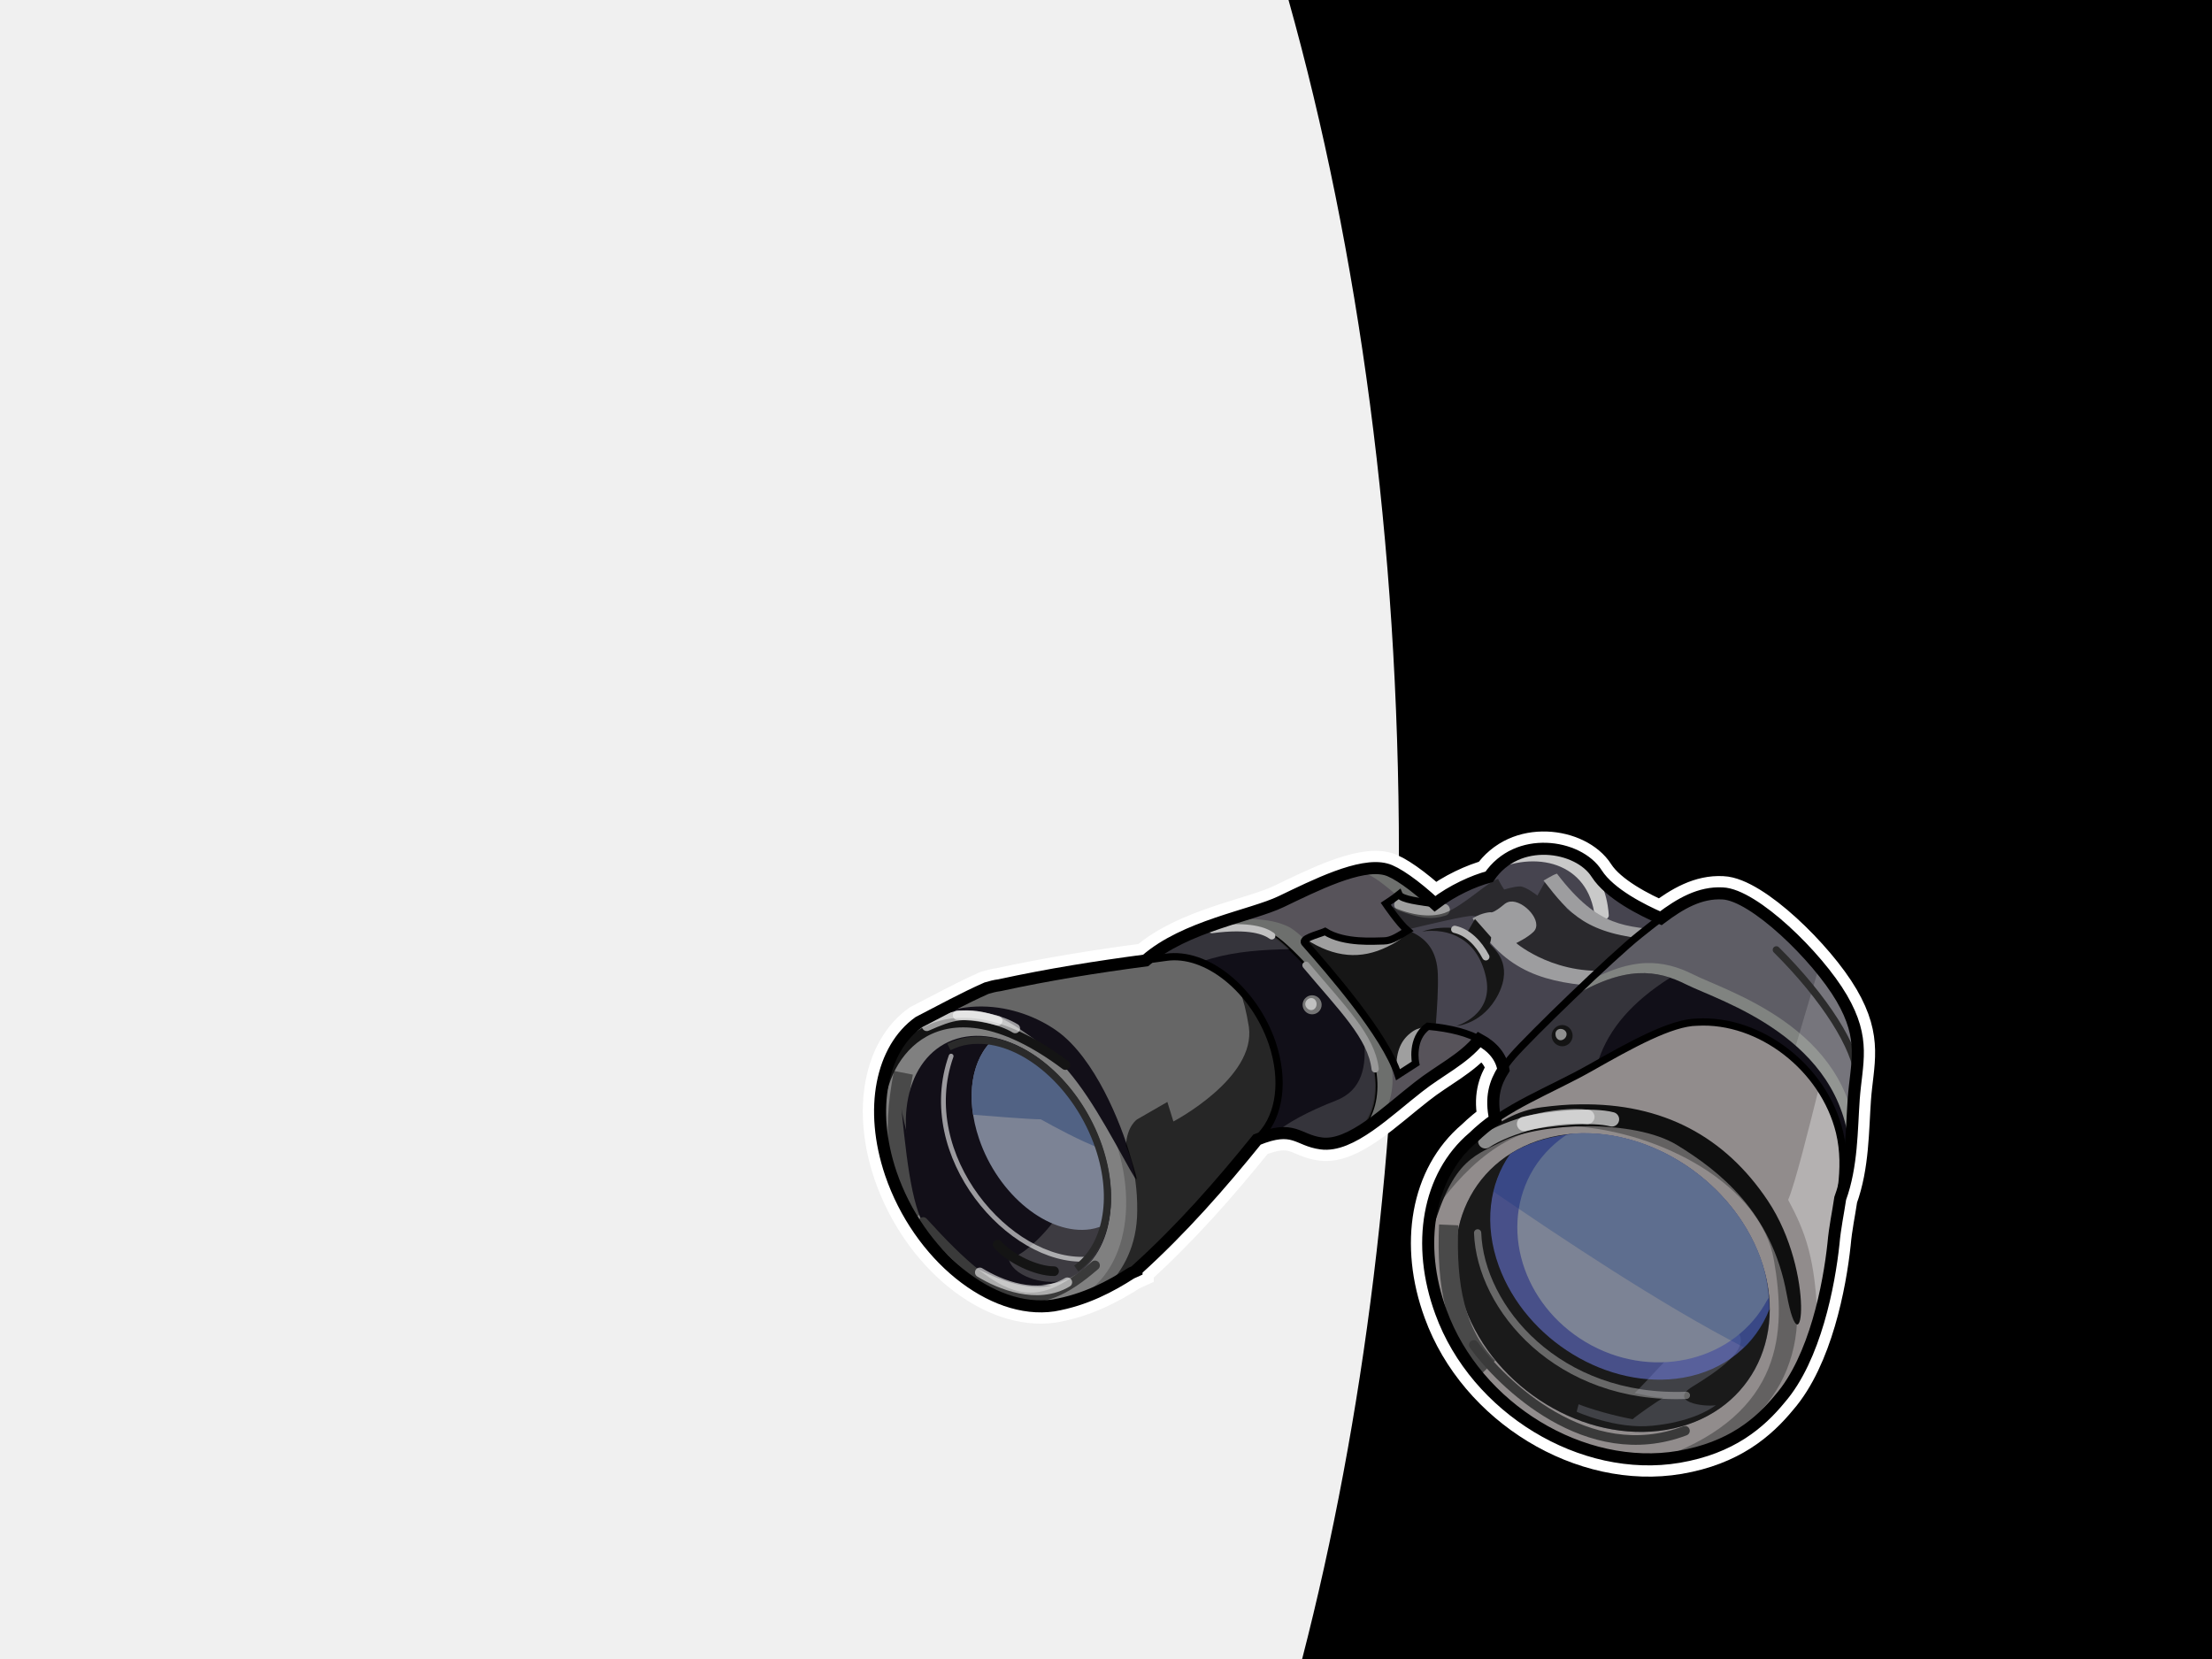
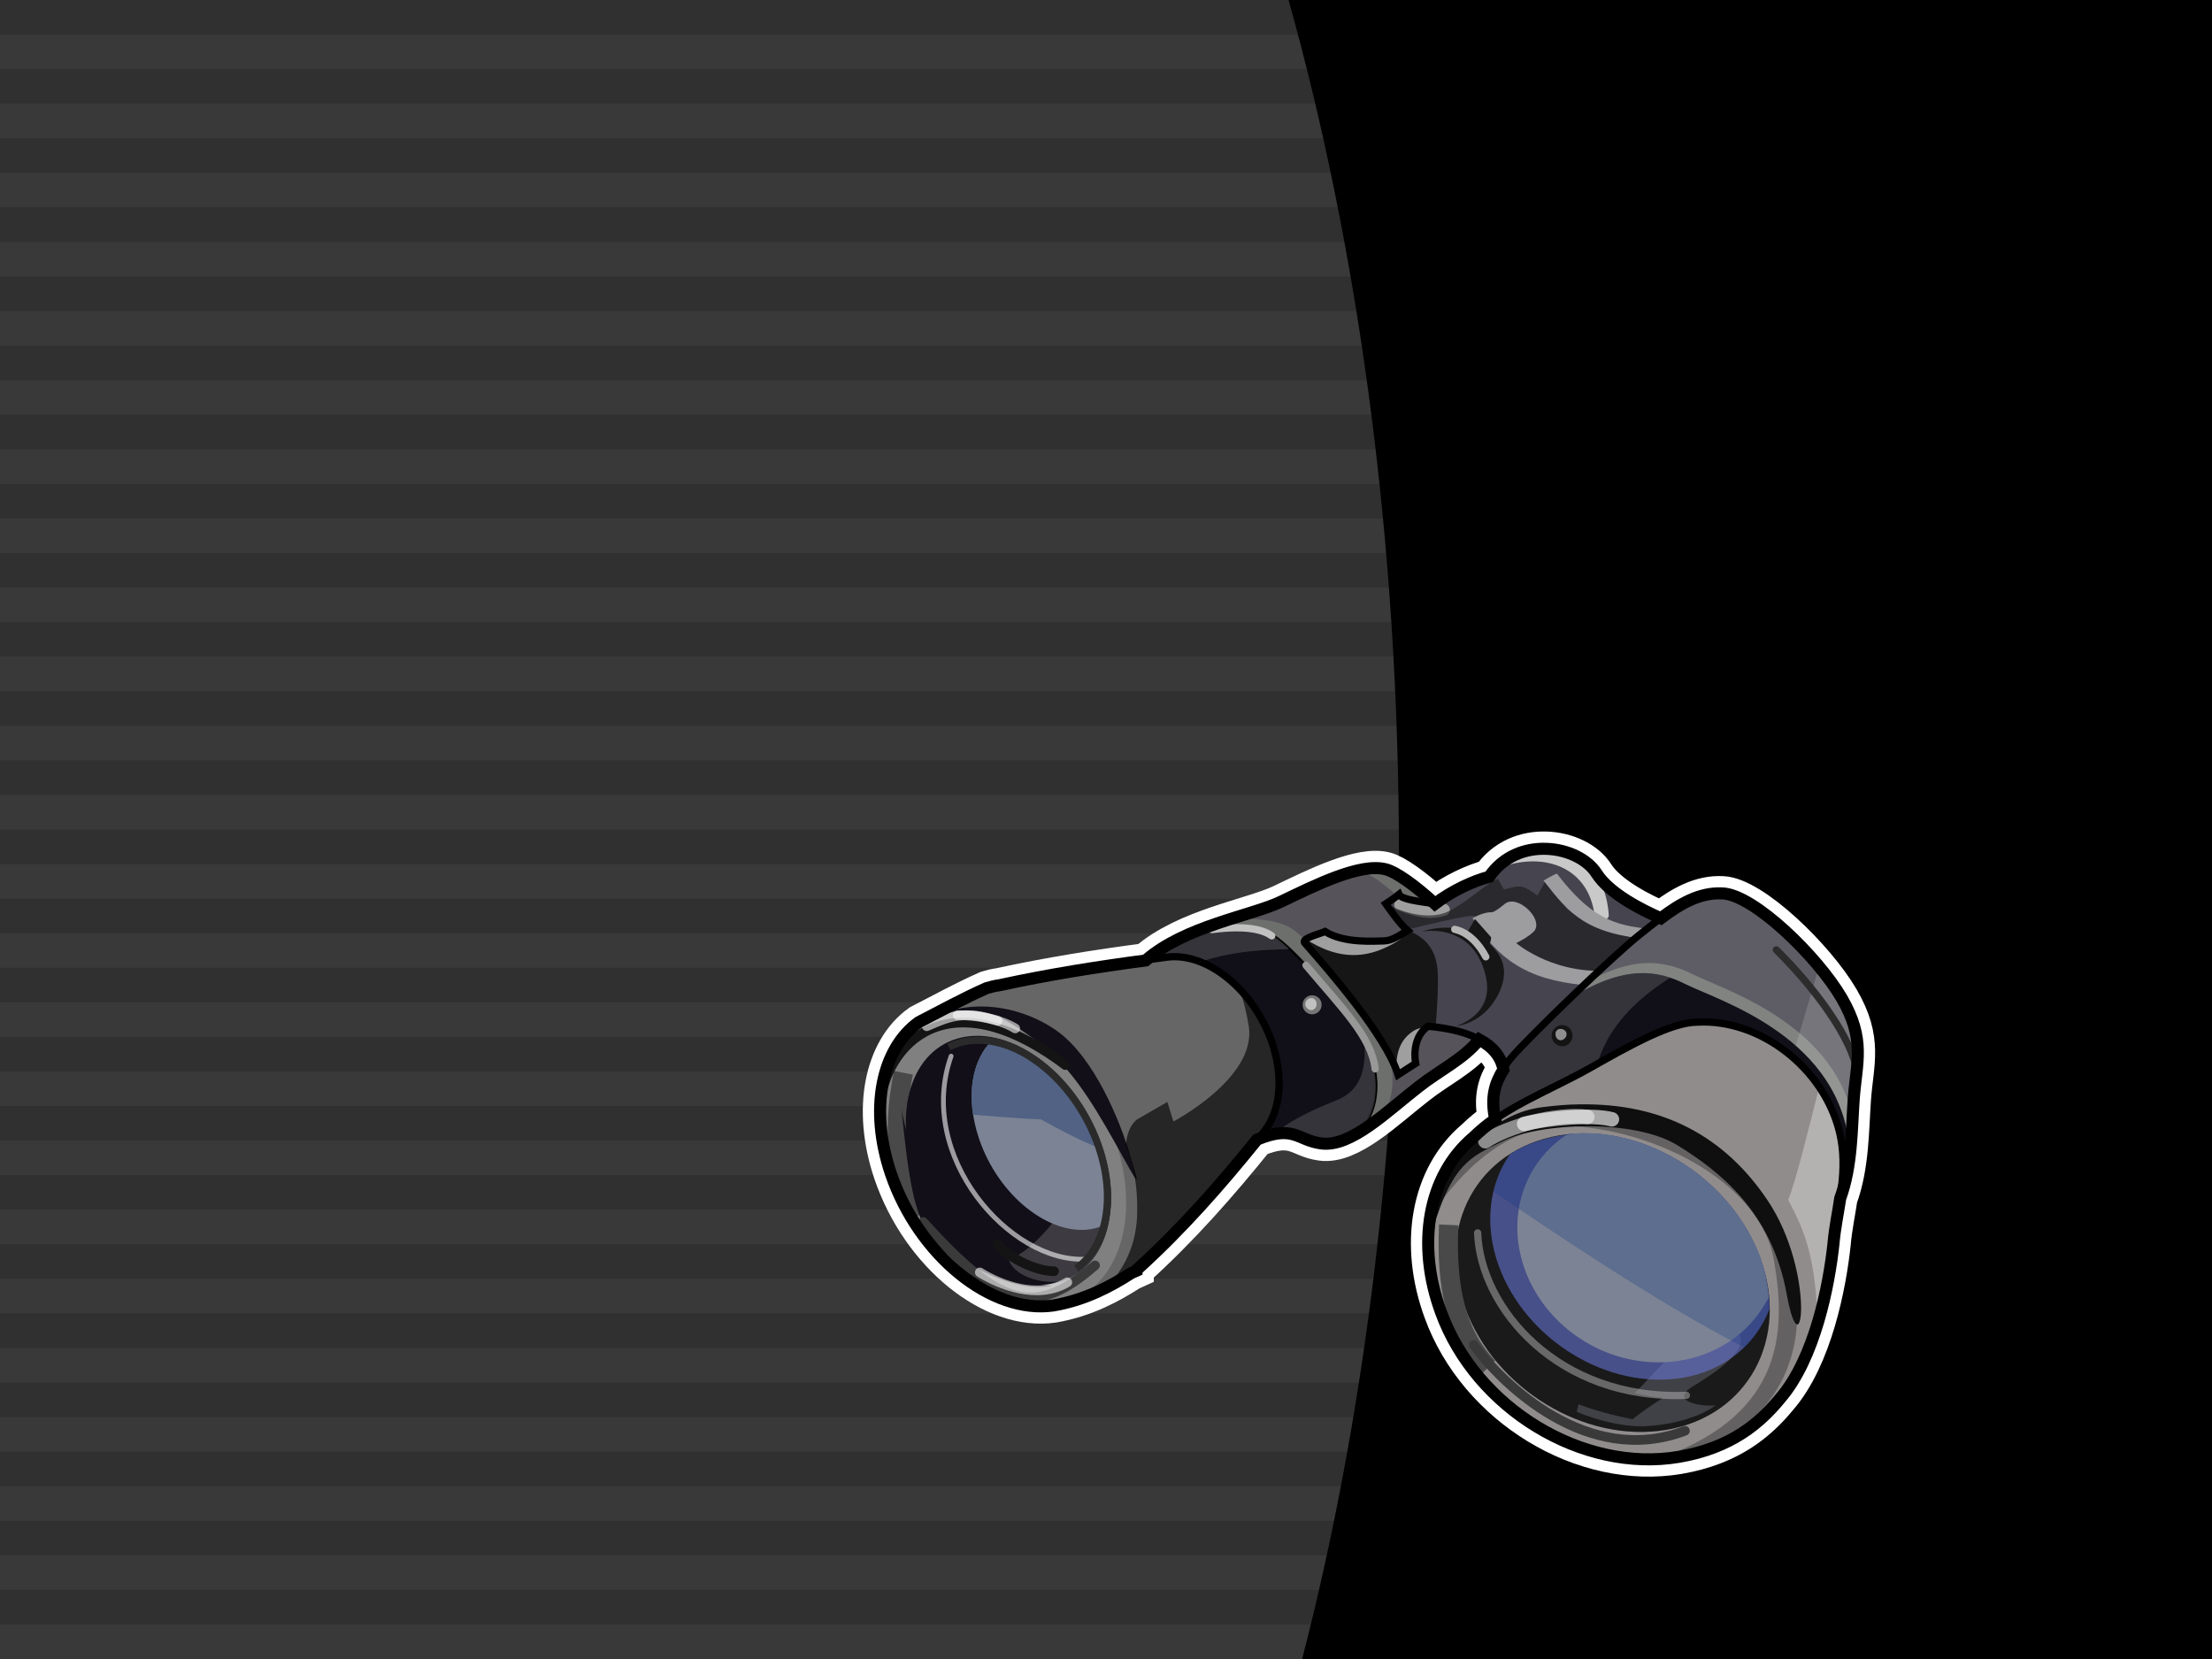
<svg xmlns="http://www.w3.org/2000/svg" version="1.1" width="100%" height="100%" viewBox="0 0 640 480" id="svg2383">
  <defs id="defs2385" />
+   <g style="opacity:0.8" id="splashbg">
+     <rect x="0" y="0" width="640" height="480" style="fill:black;fill-opacity:0.95;" />
+     <path d="M 0 0 L 0 10 L 640 10 L 640 0 L 0 0 z M 0 20 L 0 30 L 640 30 L 640 20 L 0 20 z M 0 40 L 0 50 L 640 50 L 640 40 L 0 40 z M 0 60 L 0 70 L 640 70 L 640 60 L 0 60 z M 0 80 L 0 90 L 640 90 L 640 80 L 0 80 z M 0 100 L 0 110 L 640 110 L 640 100 L 0 100 z M 0 120 L 0 130 L 640 130 L 640 120 L 0 120 z M 0 140 L 0 150 L 640 150 L 640 140 L 0 140 z M 0 160 L 0 170 L 640 170 L 640 160 L 0 160 z M 0 180 L 0 190 L 640 190 L 640 180 L 0 180 z M 0 200 L 0 210 L 640 210 L 640 200 L 0 200 z M 0 220 L 0 230 L 640 230 L 640 220 L 0 220 z M 0 240 L 0 250 L 640 250 L 640 240 L 0 240 z M 0 260 L 0 270 L 640 270 L 640 260 L 0 260 z M 0 280 L 0 290 L 640 290 L 640 280 L 0 280 z M 0 300 L 0 310 L 640 310 L 640 300 L 0 300 z M 0 320 L 0 330 L 640 330 L 640 320 L 0 320 z M 0 340 L 0 350 L 640 350 L 640 340 L 0 340 z M 0 360 L 0 370 L 640 370 L 640 360 L 0 360 z M 0 380 L 0 390 L 640 390 L 640 380 L 0 380 z M 0 400 L 0 410 L 640 410 L 640 400 L 0 400 z M 0 420 L 0 430 L 640 430 L 640 420 L 0 420 z M 0 440 L 0 450 L 640 450 L 640 440 L 0 440 z M 0 460 L 0 470 L 640 470 L 640 460 L 0 460 z " style="fill:black;" />
+   </g>
  <g id="layer2">
    <path d="m 372.812,0 c 20.265,72.365 31.938,156.943 31.938,247.312 0,84.341 -10.172,163.653 -28,232.688 L 640,480 640,0 372.812,0 z" id="rect2708" style="fill-rule:evenodd;stroke-width:1.5;marker-start:none;marker-mid:none;marker-end:none" />
    <g transform="matrix(6.975178,0,0,6.975178,233.8236,159.0977)" id="layer6">
      <path d="m 30.62,12.4 c -0.88,-0.03 -1.78,0.3 -2.37,1.16 -0.65,0.17 -1.53,0.57 -2.25,1.12 -0.83,-0.77 -1.63,-1.33 -2.04,-1.43 -1.06,-0.28 -2.94,0.67 -4.34,1.34 -1.23,0.59 -3.99,1.01 -5.62,2.44 -2.03,0.27 -4,0.58 -6.07,1.03 -0.18,0.02 -0.36,0.07 -0.53,0.12 -0.95,0.42 -1.88,0.93 -2.81,1.41 -1.54,1.1 -2.07,3.59 -1.16,6.28 1.16,3.4 4.18,5.85 6.75,5.47 1.33,-0.23 2.38,-0.8 3.22,-1.34 l 0.22,-0.1 0,-0.03 c 1.89,-1.71 3.48,-3.53 5,-5.41 1.54,-0.63 1.67,0.03 2.66,0.16 1.23,0.17 2.74,-1.34 4.03,-2.34 0.87,-0.69 1.87,-1.15 2.53,-1.97 0.57,0.31 0.91,0.73 1,1.25 -0.35,0.55 -0.54,1.16 -0.34,2.06 -0.32,0.22 -0.63,0.48 -0.91,0.75 -1.89,1.6 -2.37,4.45 -1.34,7.25 1.45,3.99 5.87,6.68 9.87,6 2.17,-0.37 3.36,-1.4 4.19,-2.41 1.46,-1.68 2.04,-4.74 2.22,-6.43 0.06,-0.68 0.19,-1.27 0.28,-1.88 0.49,-1.34 0.47,-2.85 0.56,-4.12 0.11,-1.51 0.51,-2.46 -0.5,-4.19 -1.01,-1.73 -3.65,-4.29 -4.94,-4.34 -0.94,-0.05 -1.75,0.42 -2.56,1.03 -0.78,-0.34 -2.12,-1.01 -2.66,-1.85 -0.38,-0.6 -1.21,-1 -2.09,-1.03 z" id="path3783" style="color:#000000;fill:none;stroke:#ffffff;stroke-width:1.434" />
      <g id="g3438">
        <path d="m 13.41,17.65 c 1.45,-1.96 4.8,-2.41 6.2,-3.08 1.4,-0.67 3.3,-1.62 4.36,-1.34 1.06,0.28 4.92,3.8 4.53,5.65 -0.39,1.84 -1.9,2.4 -3.19,3.41 -1.28,1 -2.79,2.51 -4.02,2.34 -1.23,-0.16 -1.12,-1.17 -4.08,0.56 -2.63,-3.3 -3.75,-7.43 -3.8,-7.54 z" id="p2478" style="fill:#57535a;fill-rule:evenodd" />
        <path d="m 18.18,15.31 c -0.23,0 -0.49,0 -0.78,0.03 -0.01,0 -0.02,0 -0.03,0 -1.45,0.46 -3.06,1.09 -3.97,2.31 0.06,0.11 1.14,4.03 3.63,7.28 0.27,-0.03 0.53,-0.06 0.81,-0.09 2.24,-1.18 2.32,-0.43 3.37,-0.25 0.06,0 0.14,0 0.19,0 0.21,-0.01 0.41,-0.03 0.6,-0.06 0.08,-0.02 0.16,-0.05 0.25,-0.07 0.49,-0.19 1.02,-0.54 1.53,-0.93 0.82,-1.15 0.46,-2.96 -0.38,-4.1 -1.28,-1.73 -2.88,-3.53 -3.5,-3.81 -0.31,-0.14 -0.77,-0.31 -1.72,-0.31 z" id="p3254" style="fill:#6d6f6d;fill-rule:evenodd" />
        <path d="m 17.5,15.65 c -0.35,0 -0.77,0.04 -1.25,0.1 -1.1,0.42 -2.18,1 -2.85,1.9 0.06,0.11 1.18,4.21 3.78,7.5 0.03,0 0.06,0 0.1,0 2.89,-1.67 2.78,-0.7 4,-0.53 0.42,0.06 0.9,-0.06 1.37,-0.31 0.01,-0.01 0.02,-0.02 0.03,-0.03 1.31,-1.07 1.02,-3.22 0.07,-4.5 -1.29,-1.74 -2.92,-3.54 -3.54,-3.82 -0.3,-0.14 -0.76,-0.31 -1.71,-0.31 z" id="p3251" style="fill:#110f18;fill-rule:evenodd;stroke:#000000;stroke-width:0.1" />
        <path d="m 17.5,15.65 c -0.35,0 -0.77,0.04 -1.25,0.1 -1.1,0.42 -2.18,1 -2.85,1.9 0.02,0.03 0.16,0.48 0.38,1.1 1.8,-1.93 4.01,-2.14 6.18,-2.19 -0.31,-0.29 -0.57,-0.52 -0.75,-0.6 -0.3,-0.14 -0.76,-0.31 -1.71,-0.31 z m 5.56,4.69 c 0.1,1.05 -0.06,2.07 -1.16,2.5 -1.18,0.46 -2.03,0.92 -2.65,1.44 0.97,-0.24 1.19,0.23 2.03,0.34 0.42,0.06 0.9,-0.06 1.37,-0.31 0.01,-0.01 0.02,-0.02 0.03,-0.03 1.14,-0.93 1.04,-2.66 0.38,-3.94 z" id="p3306" style="fill:#b9b9b9;fill-opacity:0.22;fill-rule:evenodd" />
        <path d="m 23.53,13.18 c -0.26,0 -0.54,0.08 -0.85,0.16 0.22,0.04 0.4,0.07 0.53,0.12 0.64,0.24 2.4,1.9 3.82,3.54 0.7,0.81 1.13,2.02 0.97,3.09 0.22,-0.34 0.39,-0.74 0.5,-1.22 0.39,-1.84 -3.47,-5.35 -4.54,-5.62 -0.13,-0.04 -0.28,-0.07 -0.43,-0.07 z" id="p3258" style="fill:#6d6f6d;fill-rule:evenodd" />
        <path d="m 16.75,15.75 c 1.58,-0.21 2.22,0.07 2.48,0.26" id="p3334" style="fill:none;stroke:#c1c1c1;stroke-width:0.3;stroke-linecap:round" />
        <path d="m 14.84,16.9 c -2.33,0.31 -4.55,0.64 -6.91,1.16 -0.18,0.02 -0.36,0.07 -0.53,0.12 -0.95,0.42 -1.88,0.93 -2.81,1.41 -1.54,1.1 -2.07,3.59 -1.16,6.28 1.16,3.4 4.18,5.85 6.75,5.47 1.33,-0.23 2.38,-0.8 3.22,-1.34 l 0.22,-0.1 0,-0.03 c 1.96,-1.78 3.61,-3.67 5.19,-5.62 0.74,-0.82 0.96,-2.23 0.44,-3.79 -0.76,-2.22 -2.73,-3.81 -4.41,-3.56 z" id="p2526" style="fill:#666666;fill-rule:evenodd" />
        <path d="m 12.74,24.49 c 1.16,3.4 0.01,6.47 -2.56,6.85 -2.57,0.38 -5.6,-2.06 -6.76,-5.47 -1.16,-3.4 -0.01,-6.46 2.56,-6.85 2.58,-0.38 5.6,2.07 6.76,5.47 l 0,0 z" id="p2514" style="fill:#808080;fill-rule:evenodd" />
        <path d="m 3.95,21.69 c -0.51,2.62 -0.23,4.51 0.78,5.8" id="p3342" style="fill:none;stroke:#494949;stroke-width:0.8" />
        <path d="m 12.19,24.74 c 0.96,2.84 0.01,5.39 -2.14,5.71 -2.14,0.32 -4.66,-1.72 -5.62,-4.56 -0.97,-2.83 -0.01,-5.38 2.13,-5.7 2.14,-0.32 4.66,1.72 5.63,4.55 l 0,0 z" id="p2519" style="fill:#120f18;fill-rule:evenodd" />
        <path d="m 12.53,27.15 c -0.93,0.08 -2.05,0.37 -2.1,0.35 -0.55,0.87 -1.66,1.92 -2.12,1.87 0.13,0.73 1.4,1.15 2.31,0.94 1.16,-0.44 1.83,-1.65 1.91,-3.16 z" id="p3352" style="fill:#959595;fill-opacity:0.33;fill-rule:evenodd" />
        <path d="m 7.71,20.28 c -0.92,0.8 -1.21,2.41 -0.62,4.15 0.79,2.33 2.87,4.01 4.62,3.75 0.26,-0.04 0.51,-0.13 0.72,-0.25 0.2,-0.93 0.15,-2.03 -0.25,-3.18 -0.79,-2.32 -2.62,-4.08 -4.43,-4.47 -0.01,-0.01 -0.03,0 -0.04,0 z" id="p2516" style="fill:#7c8395;fill-rule:evenodd" />
        <path d="m 7.71,20.28 c -0.74,0.65 -1.08,1.81 -0.87,3.15 0.61,0.05 2.34,0.19 2.81,0.19 0.61,0.34 1.6,0.88 2.56,1.25 -0.01,-0.04 -0.01,-0.08 -0.03,-0.12 -0.79,-2.32 -2.62,-4.08 -4.43,-4.47 -0.01,-0.01 -0.03,0 -0.04,0 z" id="p2552" style="fill:#516284;fill-rule:evenodd" />
        <path d="m 3.42,20.53 c 2.47,-2.36 5.34,-1.69 6.91,-0.57 1.57,1.13 2.64,3.82 3.03,5.17 0.4,1.35 0.45,1.41 -0.61,-0.5 C 11.68,22.72 10.78,21.31 9.38,20.3 7.97,19.29 6.46,18.11 3.42,20.53 z" id="p2558" style="fill:#120f18;fill-rule:evenodd" />
        <path d="m 3.87,23.17 c 0.28,2.92 0.56,4.49 1.18,5.22 0.62,0.73 3.26,2.53 5.06,2.13 C 7.92,30.36 7.13,29.54 5.39,27.55 4.6,26.65 3.87,23.33 3.87,23.17 z" id="p2560" style="fill:#120f18;fill-rule:evenodd" />
        <path d="m 2.97,23.05 c 0.23,-2.47 2.75,-5.39 7.7,-1.68" id="p2566" style="fill:none;stroke:#141414;stroke-width:0.4;stroke-linecap:round" />
        <path d="m 4.77,27.88 c 3.26,3.6 4.66,3.94 7.13,1.8" id="p3339" style="fill:none;stroke:#3a3a3a;stroke-width:0.4;stroke-linecap:round" />
        <path d="M 4.92,19.76 C 5.97,19.3 6.48,19.12 7.86,19.53" id="p3344" style="fill:none;stroke:#f9f9f9;stroke-width:0.4;stroke-linecap:round;stroke-opacity:0.6" />
        <path d="m 6.2,19.3 c 0.88,0 1.8,0.19 2.39,0.55" id="p3347" style="fill:none;stroke:#f9f9f9;stroke-width:0.4;stroke-linecap:round;stroke-opacity:0.6" />
        <path d="m 7.12,29.97 c 0.83,0.51 2.39,1.15 3.63,0.41" id="p3349" style="fill:none;stroke:#f9f9f9;stroke-width:0.4;stroke-linecap:round;stroke-opacity:0.6" />
        <path d="m 5.93,21 c -1.47,4.14 2.44,8.6 5.6,8.42" id="p3358" style="fill:none;stroke:#f9f9f9;stroke-width:0.2;stroke-linecap:round;stroke-opacity:0.6" />
        <path d="m 7.86,28.82 c 0.55,0.6 1.61,1.1 2.34,1.1" id="p3361" style="fill:none;stroke:#141414;stroke-width:0.4;stroke-linecap:round" />
        <path d="m 11.12,29.81 c 1.24,-0.89 1.67,-2.87 0.94,-5.03 C 11.19,22.22 9,20.31 7.03,20.34 c -0.14,0 -0.28,0.01 -0.41,0.03 -0.28,0.04 -0.54,0.13 -0.78,0.25" id="p3364" style="fill:none;stroke:#2a2a2a;stroke-width:0.3" />
        <path d="m 17.9,18.25 c 0.15,0.41 0.28,0.9 0.38,1.53 0.31,2.13 -3.13,3.93 -3.13,3.93 L 14.9,22.9 13.65,23.62 c 0,0 -0.42,0.26 -0.47,1.09 -0.05,-0.05 0.49,0.85 0.47,2.72 -0.01,1.44 -0.58,2.44 -1.28,3.16 C 12.74,30.4 13.09,30.2 13.4,30 l 0.22,-0.1 0,-0.03 c 1.96,-1.78 3.61,-3.67 5.19,-5.62 0.74,-0.82 0.96,-2.23 0.44,-3.79 -0.3,-0.86 -0.78,-1.61 -1.35,-2.21 z" id="p3369-9" style="fill-opacity:0.63;fill-rule:evenodd" />
        <path d="m 20.65,17.23 c 1.5,1.79 2.71,2.96 2.87,4.3" id="p3331" style="fill:none;stroke:#989898;stroke-width:0.3;stroke-linecap:round" />
        <path d="m 19.71,17.51 a 0.395,0.395 0 1 1 -0.79,0 0.395,0.395 0 1 1 0.79,0 z" transform="translate(1.59,1.36)" id="p3338-3" style="fill:#767676;fill-rule:evenodd" />
        <path d="m 20.87,18.59 c -0.13,0 -0.25,0.12 -0.25,0.25 0,0.13 0.12,0.25 0.25,0.25 0.13,0 0.22,-0.12 0.22,-0.25 0,-0.13 -0.09,-0.25 -0.22,-0.25 z" id="p3340" style="fill:#c1c1c1;fill-rule:evenodd" />
        <path d="m 14.84,16.9 c -2.33,0.31 -4.55,0.64 -6.91,1.16 -0.18,0.02 -0.36,0.07 -0.53,0.12 -0.95,0.42 -1.88,0.93 -2.81,1.41 -1.54,1.1 -2.07,3.59 -1.16,6.28 1.16,3.4 4.18,5.85 6.75,5.47 1.33,-0.23 2.38,-0.8 3.22,-1.34 l 0.22,-0.1 0,-0.03 c 1.96,-1.78 3.61,-3.67 5.19,-5.62 0.74,-0.82 0.96,-2.23 0.44,-3.79 -0.76,-2.22 -2.73,-3.81 -4.41,-3.56 z" id="p3375" style="fill:none;stroke:#000000;stroke-width:0.3" />
      </g>
      <g id="g3298">
        <path d="m 20.63,16.34 0,0 c 0.94,1.07 3.33,3.8 3.84,5.43 0.26,-0.17 0.73,-0.47 0.73,-0.47 0,0 -0.22,-1.03 0.51,-1.54 1.92,0.17 2.95,0.81 3.12,1.79 1.92,-1.83 4.95,-4.1 4.95,-4.1 l -0.21,-0.12 2.39,-1.8 c 0,0 -2.48,-0.9 -3.25,-2.09 -0.76,-1.2 -3.28,-1.58 -4.48,0.13 -0.64,0.17 -1.5,0.55 -2.22,1.11 -0.6,-0.09 -1.41,-0.17 -1.5,-0.39 -0.21,0.17 -0.55,0.39 -0.55,0.39 0,0 0.55,0.81 0.9,1.11 -0.35,0.21 -0.65,0.43 -0.99,0.43 -0.34,0 -1.62,0.12 -2.43,-0.39 -0.3,0.13 -1.07,0.3 -0.81,0.51 z" id="p3274" style="fill:#46444f;fill-rule:evenodd" />
        <path d="m 30.62,12.4 c -0.77,-0.03 -1.57,0.24 -2.16,0.88 1.9,-0.85 4.07,-0.22 4.19,2.18 0.56,-0.07 0.56,-0.28 0.56,-0.28 0,0 -0.02,-1.21 -0.75,-2.03 C 32.45,13.14 32.44,13.13 32.43,13.12 32.41,13.09 32.37,13.05 32.34,13.03 32.31,13 32.28,12.99 32.25,12.96 31.82,12.64 31.23,12.42 30.62,12.4 z" id="p3288" style="fill:#c9c9c9;fill-rule:evenodd" />
        <path d="m 24.56,14.72 c 0.85,0.31 1.27,0.38 1.81,0.21" id="p3294" style="fill:none;stroke:#9f9f9f;stroke-width:0.5;stroke-linecap:round" />
        <path d="m 28.62,13.65 c -0.36,0.06 -1.46,1.14 -2.22,1.41 -0.62,0.22 -1.51,0.09 -2.44,-0.38 0,0 0.54,0.75 0.88,1.07 0.9,-0.21 2.45,-0.59 2.75,-0.57 0.39,0.03 1.53,1.44 1.53,1.44 l 2.75,1.03 1.5,0.13 c 0.08,-0.06 0.41,-0.32 0.41,-0.32 l -0.22,-0.12 1.81,-1.38 c -1.79,0.26 -3.72,-0.83 -3.91,-1.09 -0.21,-0.3 -0.9,-1.09 -0.9,-1.09 l -0.31,0.56 c 0,0 -0.48,-0.38 -0.72,-0.38 -0.25,0 -0.66,0.13 -0.66,0.13 0,0 -0.19,-0.29 -0.25,-0.44 z" id="p3276" style="fill:#161616;fill-opacity:0.59;fill-rule:evenodd" />
        <path d="m 29.12,14.59 c -0.08,0.01 -0.15,0.04 -0.22,0.09 -0.51,0.43 -0.59,0.35 -0.59,0.35 0,0 -0.33,0 -0.75,0.25 1.38,2.3 3.08,2.68 5.37,2.84 0.3,-0.23 0.85,-0.66 0.85,-0.66 L 33.65,17.4 c -2.57,0.38 -4.28,-1.09 -4.28,-1.09 0,0 0.48,-0.23 0.72,-0.47 0.42,-0.42 -0.41,-1.32 -0.97,-1.25 z" id="p3243" style="fill:#9d9d9f;fill-rule:evenodd" />
        <path d="m 31.06,13.43 c -0.21,0.06 -0.56,0.31 -0.56,0.28 1.1,1.42 1.78,2.23 4.59,2.47 l 0.5,-0.37 c -1.65,-0.23 -2.77,-0.07 -4.53,-2.38 z" id="p3245" style="fill:#9d9d9f;fill-rule:evenodd" />
        <path d="m 24.84,15.78 c -0.33,0.2 -0.64,0.43 -0.97,0.43 -0.34,0 -1.63,0.14 -2.44,-0.37 -0.3,0.13 -1.07,0.29 -0.81,0.5 0.94,1.07 3.33,3.81 3.84,5.44 0.26,-0.17 0.72,-0.47 0.72,-0.47 0,0 -0.19,-1.05 0.53,-1.56 0.11,0 0.21,0.01 0.32,0.03 0.06,-0.8 0.11,-1.57 0.09,-2.16 -0.03,-1 -0.47,-1.53 -1.25,-1.84 -0.01,-0.01 -0.02,0 -0.03,0 z" id="p3247" style="fill:#161616;fill-rule:evenodd" />
        <path d="m 21.43,15.84 c -0.2,0.09 -0.61,0.18 -0.78,0.31 1.19,0.77 2.28,0.85 3.38,0.31 0.58,-0.28 0.74,-0.47 0.72,-0.59 -0.29,0.18 -0.58,0.34 -0.88,0.34 -0.34,0 -1.63,0.14 -2.44,-0.37 z" id="p3262" style="fill:#9f9f9f;fill-rule:evenodd" />
        <path d="m 25.53,19.81 c -0.19,0.02 -0.37,0.09 -0.53,0.22 -0.46,0.35 -0.63,0.87 -0.6,1.62 0.02,0.04 0.05,0.09 0.06,0.13 0.26,-0.17 0.72,-0.47 0.72,-0.47 0,0 -0.17,-0.98 0.47,-1.5 -0.04,0 -0.08,-0.01 -0.12,0 z" id="p3264" style="fill:#9f9f9f;fill-rule:evenodd" />
        <path d="m 25.46,15.83 c 1.08,-0.15 2.29,0.27 2.65,1.87 0.37,1.6 -1.23,2.05 -1.23,2.05 0,0 1.11,-0.06 1.75,-1.32 0.63,-1.27 -0.18,-1.88 -0.36,-2.09 0.06,-0.12 0.06,-0.27 0.06,-0.27 l -0.67,-0.76 -0.3,0.52 c 0,0 -0.76,-0.36 -1.9,0 z" id="p3282" style="fill:#161616;fill-rule:evenodd" />
        <path d="m 26.82,15.74 c 0.54,0.12 0.99,0.57 1.29,1.14" id="p3285" style="fill:none;stroke:#b6b6b6;stroke-width:0.3;stroke-linecap:round" />
        <path d="m 20.63,16.34 0,0 c 0.94,1.07 3.33,3.8 3.84,5.43 0.26,-0.17 0.73,-0.47 0.73,-0.47 0,0 -0.22,-1.03 0.51,-1.54 1.92,0.17 2.95,0.81 3.12,1.79 1.92,-1.83 4.95,-4.1 4.95,-4.1 l -0.21,-0.12 2.39,-1.8 c 0,0 -2.48,-0.9 -3.25,-2.09 -0.76,-1.2 -3.28,-1.58 -4.48,0.13 -0.64,0.17 -1.5,0.55 -2.22,1.11 -0.6,-0.09 -1.41,-0.17 -1.5,-0.39 -0.21,0.17 -0.55,0.39 -0.55,0.39 0,0 0.55,0.81 0.9,1.11 -0.35,0.21 -0.65,0.43 -0.99,0.43 -0.34,0 -1.62,0.12 -2.43,-0.39 -0.3,0.13 -1.07,0.3 -0.81,0.51 z" id="p2439" style="fill:none;stroke:#000000;stroke-width:0.3" />
      </g>
      <g id="g3469">
        <path d="m 28.72,24.35 c -0.61,-1.67 -0.22,-2.51 0.5,-3.35 0.73,-0.84 4.14,-4.14 5.26,-5.03 1.12,-0.89 2.18,-1.79 3.46,-1.73 1.29,0.05 3.92,2.62 4.92,4.36 1.01,1.73 0.62,2.68 0.5,4.19 -0.11,1.51 -0.05,3.35 -0.89,4.86 -0.84,1.51 -13.64,-3.13 -13.75,-3.3 z" id="p2476" style="fill:#5e5d65;fill-rule:evenodd" />
        <path d="m 34.71,17.14 c -0.78,0.04 -1.7,0.34 -2.81,1.03 -1.05,1.01 -2.06,2 -2.41,2.41 -0.73,0.84 -1.11,1.67 -0.5,3.34 0.11,0.17 12.91,4.83 13.75,3.32 0.46,-0.83 0.65,-1.77 0.75,-2.69 -0.33,-4.75 -5.37,-6.23 -6.78,-6.94 -0.62,-0.31 -1.25,-0.5 -2,-0.47 z" id="p3413" style="fill:#808380;fill-rule:evenodd" />
        <path d="M 41.93,17.31 38.9,27.56 c 1.84,0.4 3.3,0.56 3.56,0.09 0.84,-1.51 0.8,-3.36 0.91,-4.87 0.11,-1.51 0.51,-2.46 -0.5,-4.19 -0.23,-0.4 -0.57,-0.84 -0.94,-1.28 z" id="p3417" style="fill:#f0f0f0;fill-opacity:0.17;fill-rule:evenodd" />
        <path d="m 40.16,16.59 0,0 c 2.01,2 3.32,4.07 3.39,5.32" id="p3422-6" style="fill:none;stroke:#2c2c2c;stroke-width:0.3;stroke-linecap:round" />
        <path d="m 34.43,17.56 c -0.77,0.04 -1.69,0.34 -2.81,1.03 -1.05,1.01 -2.05,2 -2.41,2.41 -0.72,0.83 -1.11,1.66 -0.5,3.34 0.12,0.17 12.92,4.82 13.75,3.31 0.46,-0.83 0.66,-1.76 0.75,-2.69 -0.33,-4.74 -5.37,-6.23 -6.78,-6.93 -0.62,-0.31 -1.24,-0.51 -2,-0.47 z" id="p3407-1" style="fill:#110f18;fill-rule:evenodd" />
        <path d="m 34.43,17.56 c -0.77,0.04 -1.69,0.34 -2.81,1.03 -1.05,1.01 -2.05,2 -2.41,2.41 -0.72,0.83 -1.11,1.66 -0.5,3.34 0.04,0.06 1.82,0.75 4.07,1.5 -0.79,-3.73 -0.18,-6.08 2.97,-8.09 -0.41,-0.14 -0.84,-0.22 -1.32,-0.19 z" id="p3425" style="fill:#b9b9b9;fill-opacity:0.22;fill-rule:evenodd" />
        <path d="m 28.72,24.35 c -0.61,-1.67 -0.22,-2.51 0.5,-3.35 0.73,-0.84 4.14,-4.14 5.26,-5.03 1.12,-0.89 2.18,-1.79 3.46,-1.73 1.29,0.05 3.92,2.62 4.92,4.36 1.01,1.73 0.62,2.68 0.5,4.19 -0.11,1.51 -0.05,3.35 -0.89,4.86 -0.84,1.51 -13.64,-3.13 -13.75,-3.3 z" id="p3405" style="fill:none;stroke:#000000;stroke-width:0.3" />
        <path d="m 36.87,19.59 c -1.07,0.01 -2.74,0.94 -4.4,1.88 -1.71,0.97 -3.54,1.61 -4.89,2.89 -1.89,1.6 -2.36,4.46 -1.33,7.26 1.45,3.99 5.87,6.68 9.87,6 2.17,-0.37 3.37,-1.4 4.2,-2.41 1.47,-1.68 2.04,-4.73 2.21,-6.42 0.18,-1.68 0.63,-3.05 0.25,-4.64 -0.65,-2.66 -3.3,-4.71 -5.91,-4.56 z" id="p3359" style="fill:#918c8c;fill-rule:evenodd" />
        <path d="m 31.78,24.21 c -0.22,0.02 -0.42,0.06 -0.63,0.1 -3.38,0.57 -5.14,3.75 -3.9,7.12 1.23,3.37 4.96,5.64 8.34,5.07 3.38,-0.58 5.14,-3.76 3.91,-7.13 C 38.34,26.21 34.98,24 31.78,24.21 z" id="p2505" style="fill:#66666f;fill-rule:evenodd" />
        <path d="m 41.93,22.31 c -0.41,1.64 -0.99,3.98 -1.28,4.65 0.71,1.32 1.15,2.45 1.22,5.16 0.37,-1.22 0.57,-2.47 0.66,-3.34 0.17,-1.69 0.63,-3.04 0.25,-4.63 -0.17,-0.66 -0.47,-1.28 -0.85,-1.84 z" id="p3400" style="fill:#ffffff;fill-opacity:0.32;fill-rule:evenodd" />
        <path d="m 36.87,19.59 c -1.07,0.01 -2.74,0.94 -4.4,1.88 -1.71,0.97 -3.54,1.61 -4.89,2.89 -1.89,1.6 -2.36,4.46 -1.33,7.26 1.45,3.99 5.87,6.68 9.87,6 2.17,-0.37 3.37,-1.4 4.2,-2.41 1.47,-1.68 2.04,-4.73 2.21,-6.42 0.18,-1.68 0.63,-3.05 0.25,-4.64 -0.65,-2.66 -3.3,-4.71 -5.91,-4.56 z" id="p2469-3" style="fill:none;stroke:#000000;stroke-width:0.3" />
        <path d="m 39.49,29.36 c 1.23,3.37 -0.51,6.57 -3.89,7.14 -3.38,0.57 -7.12,-1.7 -8.35,-5.07 -1.23,-3.37 0.51,-6.56 3.89,-7.14 3.38,-0.57 7.11,1.7 8.35,5.07 l 0,0 z" id="p3343" style="fill:#1a1a1a;fill-rule:evenodd" />
        <path d="m 36.61,32.5 c 0,0 -2.14,2.32 -2.33,2.48 0.62,0.11 0.85,0.19 1.2,0.19 -0.23,0.12 -1.12,0.74 -1.28,0.89 -0.81,-0.15 -1.74,-0.42 -2.24,-0.62 -0.04,0.12 -0.08,0.31 -0.08,0.31 0,0 1.63,0.74 3.14,0.58 1.51,-0.15 2.32,-0.62 2.63,-0.85 -0.54,0.08 -1.97,-0.15 -0.97,-0.77 1.01,-0.62 2.48,-1.59 1.86,-2.29 -0.62,-0.7 -1.86,0.04 -1.93,0.08 z" id="p3377" style="fill:#daddf5;fill-opacity:0.2;fill-rule:evenodd" />
        <path d="m 26.57,28 c -0.11,2.52 0.27,4.49 1.64,5.91" id="p3345" style="fill:none;stroke:#494949;stroke-width:0.8" />
        <path d="m 27.61,32.98 c 1.15,1.59 4.71,5.1 8.76,3.56" id="p3348" style="fill:none;stroke:#3a3a3a;stroke-width:0.4;stroke-linecap:round" />
        <path d="m 31.78,24.21 c -0.22,0.02 -0.42,0.06 -0.63,0.1 -0.76,0.13 -1.45,0.38 -2.03,0.75 -0.87,1.23 -1.1,2.92 -0.47,4.65 1.13,3.08 4.54,5.15 7.63,4.63 1.76,-0.3 3.03,-1.4 3.59,-2.84 0,-0.7 -0.11,-1.4 -0.37,-2.13 C 38.34,26.21 34.98,24 31.78,24.21 z" id="p3353" style="fill:#6875d3;fill-opacity:0.6;fill-rule:evenodd" />
        <path d="m 31.78,24.21 c -0.12,0.01 -0.23,0.05 -0.35,0.07 -0.6,0.41 -1.11,0.95 -1.47,1.62 -1.31,2.47 -0.17,5.65 2.54,7.1 2.7,1.44 5.96,0.59 7.28,-1.88 0.01,-0.03 0.04,-0.06 0.06,-0.09 C 39.8,30.48 39.7,29.94 39.5,29.37 38.34,26.21 34.98,24 31.78,24.21 z" id="p3362" style="fill:#7c8395;fill-rule:evenodd" />
        <path d="m 31.78,24.21 c -0.22,0.02 -0.42,0.06 -0.63,0.1 -0.76,0.13 -1.45,0.38 -2.03,0.75 -0.33,0.46 -0.55,0.99 -0.69,1.56 2.66,1.82 6.95,4.7 10.41,6.47 0.46,-0.45 0.8,-1 1.03,-1.59 0,-0.7 -0.11,-1.4 -0.37,-2.13 C 38.34,26.21 34.98,24 31.78,24.21 z" id="p3368" style="fill:#123680;fill-opacity:0.27;fill-rule:evenodd" />
        <path d="m 27.77,28.33 c 0.11,3.12 3.34,6.95 8.66,6.74" id="p3374" style="fill:none;stroke:#bbbbbb;stroke-width:0.3;stroke-linecap:round;stroke-opacity:0.49" />
        <path d="m 31.5,23.12 c -0.26,0.02 -0.51,0.05 -0.75,0.09 -2.53,0.43 -4.29,2.13 -4.85,4.32 1.11,-1.64 3.09,-3.8 5.78,-3.63 3.72,0.23 7.84,2.46 8.38,5.56 0.52,2.98 0.38,6.32 -4.56,8.16 0.16,-0.02 0.33,-0.03 0.5,-0.06 3.97,-0.68 6.01,-4.42 4.56,-8.38 -1.36,-3.71 -5.31,-6.31 -9.06,-6.06 z" id="p3383" style="fill:#474747;fill-opacity:0.61;fill-rule:evenodd" />
        <path d="m 32,23 c -0.5,0 -1.03,0.05 -1.57,0.12 -2.04,0.26 -3.47,2.01 -4.43,3.75 -0.19,0.63 -0.3,1.32 -0.29,2.03 0.91,-3.49 1.75,-3.7 3.1,-4.37 1.55,-0.78 5.43,-0.93 7.22,0.15 1.78,1.09 3.94,2.78 4.56,6.19 C 41.21,34.28 41.82,30.02 39.81,27 38.04,24.35 35.47,22.94 32,23 z" id="p3389" style="fill:#0f0f0f;fill-rule:evenodd" />
        <path d="M 28.09,24.53 C 29.02,23.91 31,23.36 32.32,23.52" id="p3392-8" style="fill:none;stroke:#dddddd;stroke-width:0.6;stroke-linecap:round;stroke-opacity:0.61" />
        <path d="m 29.7,23.81 c 1.04,-0.25 2.85,-0.4 3.64,-0.19" id="p3398" style="fill:none;stroke:#f1f1f1;stroke-width:0.6;stroke-linecap:round;stroke-opacity:0.68" />
        <path d="m 31.28,19.71 c -0.24,0 -0.44,0.2 -0.44,0.44 0,0.24 0.2,0.44 0.44,0.44 0.24,0 0.43,-0.2 0.43,-0.44 0,-0.24 -0.19,-0.44 -0.43,-0.44 z" id="p3432" style="fill:#141414;fill-rule:evenodd" />
        <path d="m 31.21,19.87 c -0.12,0 -0.22,0.09 -0.21,0.22 0,0.13 0.09,0.25 0.21,0.25 0.13,0 0.25,-0.12 0.25,-0.25 0,-0.13 -0.12,-0.22 -0.25,-0.22 z" id="p3434" style="fill:#8f8f8f;fill-rule:evenodd" />
      </g>
      <path d="m 30.62,12.4 c -0.88,-0.03 -1.78,0.3 -2.37,1.16 -0.65,0.17 -1.53,0.57 -2.25,1.12 -0.83,-0.77 -1.63,-1.33 -2.04,-1.43 -1.06,-0.28 -2.94,0.67 -4.34,1.34 -1.23,0.59 -3.99,1.01 -5.62,2.44 -2.03,0.27 -4,0.58 -6.07,1.03 -0.18,0.02 -0.36,0.07 -0.53,0.12 -0.95,0.42 -1.88,0.93 -2.81,1.41 -1.54,1.1 -2.07,3.59 -1.16,6.28 1.16,3.4 4.18,5.85 6.75,5.47 1.33,-0.23 2.38,-0.8 3.22,-1.34 l 0.22,-0.1 0,-0.03 c 1.89,-1.71 3.48,-3.53 5,-5.41 1.54,-0.63 1.67,0.03 2.66,0.16 1.23,0.17 2.74,-1.34 4.03,-2.34 0.87,-0.69 1.87,-1.15 2.53,-1.97 0.57,0.31 0.91,0.73 1,1.25 -0.35,0.55 -0.54,1.16 -0.34,2.06 -0.32,0.22 -0.63,0.48 -0.91,0.75 -1.89,1.6 -2.37,4.45 -1.34,7.25 1.45,3.99 5.87,6.68 9.87,6 2.17,-0.37 3.36,-1.4 4.19,-2.41 1.46,-1.68 2.04,-4.74 2.22,-6.43 0.06,-0.68 0.19,-1.27 0.28,-1.88 0.49,-1.34 0.47,-2.85 0.56,-4.12 0.11,-1.51 0.51,-2.46 -0.5,-4.19 -1.01,-1.73 -3.65,-4.29 -4.94,-4.34 -0.94,-0.05 -1.75,0.42 -2.56,1.03 -0.78,-0.34 -2.12,-1.01 -2.66,-1.85 -0.38,-0.6 -1.21,-1 -2.09,-1.03 z" id="stroke01-2" style="fill:none;stroke:#000000;stroke-width:0.5" />
    </g>
  </g>
</svg>
